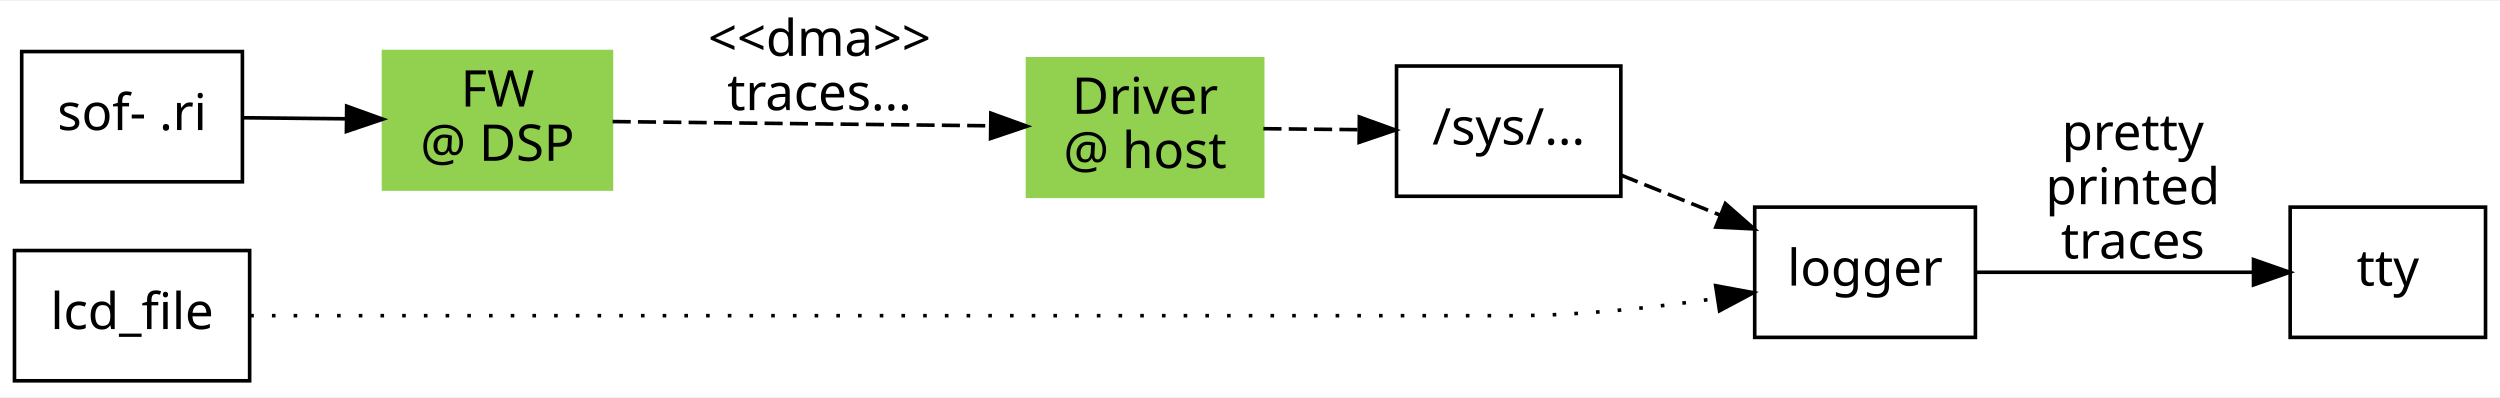
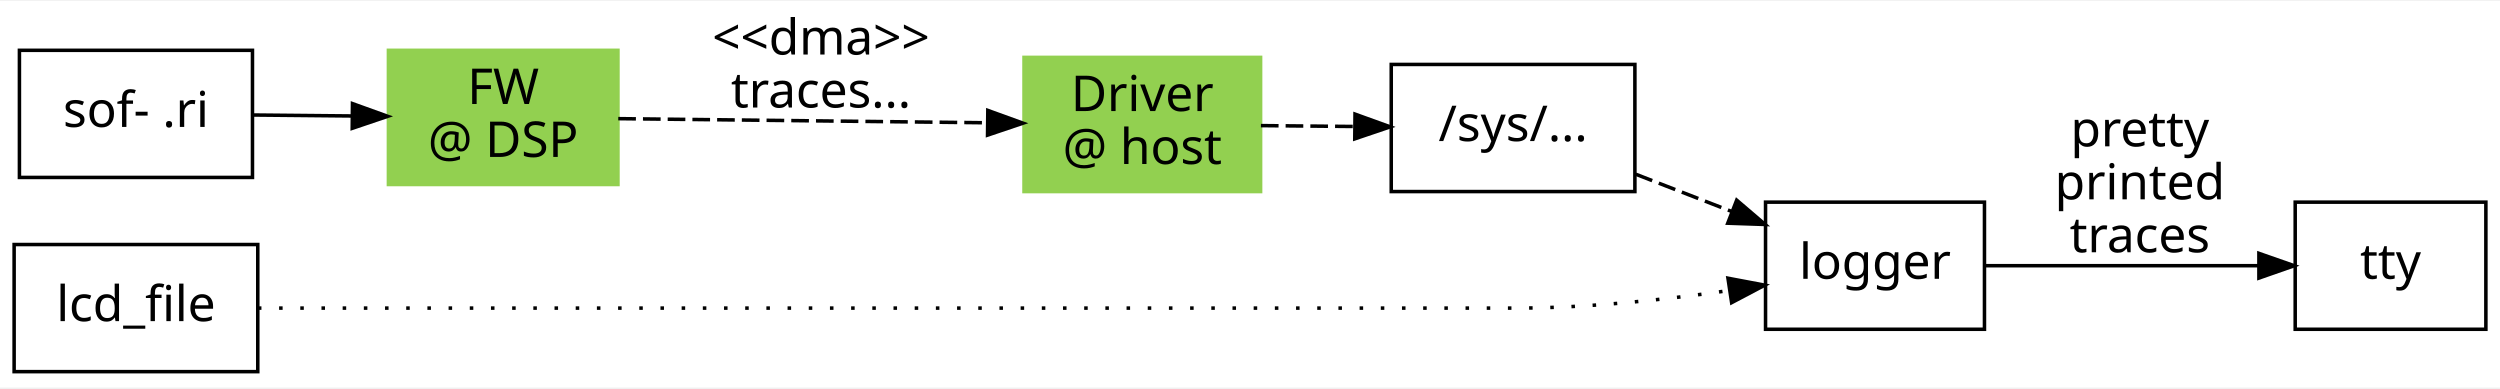
- <svg xmlns="http://www.w3.org/2000/svg" width="691pt" height="110pt" viewBox="0.00 0.00 691.00 109.50">
+ <svg xmlns="http://www.w3.org/2000/svg" width="708pt" height="110pt" viewBox="0.00 0.00 708.00 109.50">
  <g id="graph0" class="graph" transform="scale(1 1) rotate(0) translate(4 105.5)">
-     <polygon fill="white" stroke="transparent" points="-4,4 -4,-105.5 687,-105.5 687,4 -4,4" />
+     <polygon fill="white" stroke="transparent" points="-4,4 -4,-105.5 704,-105.5 704,4 -4,4" />
    <g id="node1" class="node">
-       <polygon fill="none" stroke="black" points="2,-55.5 2,-91.5 63,-91.5 63,-55.5 2,-55.5" />
-       <text text-anchor="middle" x="32.5" y="-69.8" font-family="verdana" font-size="14.00">sof- .ri</text>
+       <polygon fill="none" stroke="black" points="1.5,-55.5 1.5,-91.5 67.5,-91.5 67.5,-55.5 1.5,-55.5" />
+       <text text-anchor="middle" x="34.5" y="-69.8" font-family="verdana" font-size="14.00">sof- .ri</text>
    </g>
    <g id="node3" class="node">
-       <polygon fill="#92d050" stroke="#92d050" points="102,-53.5 102,-91.5 165,-91.5 165,-53.5 102,-53.5" />
-       <text text-anchor="middle" x="133.5" y="-76.3" font-family="verdana" font-size="14.00">FW</text>
-       <text text-anchor="middle" x="133.5" y="-61.3" font-family="verdana" font-size="14.00">@ DSP</text>
+       <polygon fill="#92d050" stroke="#92d050" points="106,-53.5 106,-91.5 171,-91.5 171,-53.5 106,-53.5" />
+       <text text-anchor="middle" x="138.5" y="-76.3" font-family="verdana" font-size="14.00">FW</text>
+       <text text-anchor="middle" x="138.5" y="-61.3" font-family="verdana" font-size="14.00">@ DSP</text>
    </g>
    <g id="edge1" class="edge">
-       <path fill="none" stroke="black" d="M63.2,-73.2C72.15,-73.11 82.14,-73.01 91.68,-72.91" />
-       <polygon fill="black" stroke="black" points="91.82,-76.41 101.79,-72.81 91.75,-69.41 91.82,-76.41" />
+       <path fill="none" stroke="black" d="M67.77,-73.18C76.59,-73.1 86.28,-73 95.56,-72.91" />
+       <polygon fill="black" stroke="black" points="95.82,-76.41 105.79,-72.81 95.75,-69.41 95.82,-76.41" />
    </g>
    <g id="node2" class="node">
-       <polygon fill="none" stroke="black" points="0,-0.5 0,-36.5 65,-36.5 65,-0.5 0,-0.5" />
-       <text text-anchor="middle" x="32.5" y="-14.8" font-family="verdana" font-size="14.00">lcd_file</text>
+       <polygon fill="none" stroke="black" points="0,-0.5 0,-36.5 69,-36.5 69,-0.5 0,-0.5" />
+       <text text-anchor="middle" x="34.5" y="-14.8" font-family="verdana" font-size="14.00">lcd_file</text>
    </g>
    <g id="node6" class="node">
-       <polygon fill="none" stroke="black" points="481,-12.5 481,-48.5 542,-48.5 542,-12.5 481,-12.5" />
-       <text text-anchor="middle" x="511.5" y="-26.8" font-family="verdana" font-size="14.00">logger</text>
+       <polygon fill="none" stroke="black" points="496,-12.5 496,-48.5 558,-48.5 558,-12.5 496,-12.5" />
+       <text text-anchor="middle" x="527" y="-26.8" font-family="verdana" font-size="14.00">logger</text>
    </g>
    <g id="edge5" class="edge">
-       <path fill="none" stroke="black" stroke-dasharray="1,5" d="M65.16,-18.5C84.59,-18.5 109.98,-18.5 132.5,-18.5 132.5,-18.5 132.5,-18.5 414,-18.5 432.59,-18.5 453.05,-20.72 470.33,-23.25" />
-       <polygon fill="black" stroke="black" points="470.21,-26.78 480.63,-24.85 471.28,-19.86 470.21,-26.78" />
+       <path fill="none" stroke="black" stroke-dasharray="1,5" d="M69.04,-18.5C88.93,-18.5 114.66,-18.5 137.5,-18.5 137.5,-18.5 137.5,-18.5 425.5,-18.5 445.42,-18.5 467.41,-20.85 485.73,-23.48" />
+       <polygon fill="black" stroke="black" points="485.36,-26.96 495.77,-24.99 486.4,-20.04 485.36,-26.96" />
    </g>
    <g id="node4" class="node">
-       <polygon fill="#92d050" stroke="#92d050" points="280,-51.5 280,-89.5 345,-89.5 345,-51.5 280,-51.5" />
-       <text text-anchor="middle" x="312.5" y="-74.3" font-family="verdana" font-size="14.00">Driver</text>
-       <text text-anchor="middle" x="312.5" y="-59.3" font-family="verdana" font-size="14.00">@ host</text>
+       <polygon fill="#92d050" stroke="#92d050" points="286,-51.5 286,-89.5 353,-89.5 353,-51.5 286,-51.5" />
+       <text text-anchor="middle" x="319.5" y="-74.3" font-family="verdana" font-size="14.00">Driver</text>
+       <text text-anchor="middle" x="319.5" y="-59.3" font-family="verdana" font-size="14.00">@ host</text>
    </g>
    <g id="edge2" class="edge">
-       <path fill="none" stroke="black" stroke-dasharray="5,2" d="M165.33,-72.15C194.16,-71.83 237.46,-71.34 269.45,-70.98" />
-       <polygon fill="black" stroke="black" points="269.87,-74.47 279.83,-70.86 269.79,-67.47 269.87,-74.47" />
-       <text text-anchor="middle" x="222.5" y="-90.3" font-family="verdana" font-size="14.00">&lt;&lt;dma&gt;&gt;</text>
-       <text text-anchor="middle" x="222.5" y="-75.3" font-family="verdana" font-size="14.00">traces...</text>
+       <path fill="none" stroke="black" stroke-dasharray="5,2" d="M171.09,-72.15C200.16,-71.82 243.52,-71.34 275.69,-70.98" />
+       <polygon fill="black" stroke="black" points="275.75,-74.48 285.71,-70.87 275.67,-67.48 275.75,-74.48" />
+       <text text-anchor="middle" x="228.5" y="-90.3" font-family="verdana" font-size="14.00">&lt;&lt;dma&gt;&gt;</text>
+       <text text-anchor="middle" x="228.5" y="-75.3" font-family="verdana" font-size="14.00">traces...</text>
    </g>
    <g id="node5" class="node">
-       <polygon fill="none" stroke="black" points="382,-51.5 382,-87.5 444,-87.5 444,-51.5 382,-51.5" />
-       <text text-anchor="middle" x="413" y="-65.8" font-family="verdana" font-size="14.00">/sys/...</text>
+       <polygon fill="none" stroke="black" points="390,-51.5 390,-87.5 459,-87.5 459,-51.5 390,-51.5" />
+       <text text-anchor="middle" x="424.5" y="-65.8" font-family="verdana" font-size="14.00">/sys/...</text>
    </g>
    <g id="edge3" class="edge">
-       <path fill="none" stroke="black" stroke-dasharray="5,2" d="M345.21,-70.18C353.62,-70.09 362.81,-70 371.61,-69.91" />
-       <polygon fill="black" stroke="black" points="371.73,-73.41 381.69,-69.81 371.66,-66.41 371.73,-73.41" />
+       <path fill="none" stroke="black" stroke-dasharray="5,2" d="M353.09,-70.18C361.48,-70.1 370.64,-70.01 379.5,-69.93" />
+       <polygon fill="black" stroke="black" points="379.74,-73.43 389.7,-69.83 379.67,-66.43 379.74,-73.43" />
    </g>
    <g id="edge4" class="edge">
-       <path fill="none" stroke="black" stroke-dasharray="5,2" d="M444,-57.37C452.71,-53.86 462.34,-49.96 471.52,-46.26" />
-       <polygon fill="black" stroke="black" points="472.89,-49.48 480.85,-42.48 470.26,-42.99 472.89,-49.48" />
+       <path fill="none" stroke="black" stroke-dasharray="5,2" d="M459.24,-56.41C467.96,-53.02 477.41,-49.36 486.39,-45.87" />
+       <polygon fill="black" stroke="black" points="487.83,-49.07 495.89,-42.18 485.3,-42.54 487.83,-49.07" />
    </g>
    <g id="node7" class="node">
-       <polygon fill="none" stroke="black" points="629,-12.5 629,-48.5 683,-48.5 683,-12.5 629,-12.5" />
-       <text text-anchor="middle" x="656" y="-26.8" font-family="verdana" font-size="14.00">tty</text>
+       <polygon fill="none" stroke="black" points="646,-12.5 646,-48.5 700,-48.5 700,-12.5 646,-12.5" />
+       <text text-anchor="middle" x="673" y="-26.8" font-family="verdana" font-size="14.00">tty</text>
    </g>
    <g id="edge6" class="edge">
-       <path fill="none" stroke="black" d="M542.03,-30.5C564.32,-30.5 595.04,-30.5 618.82,-30.5" />
-       <polygon fill="black" stroke="black" points="618.87,-34 628.87,-30.5 618.87,-27 618.87,-34" />
-       <text text-anchor="middle" x="585.5" y="-64.3" font-family="verdana" font-size="14.00">pretty</text>
-       <text text-anchor="middle" x="585.5" y="-49.3" font-family="verdana" font-size="14.00">printed</text>
-       <text text-anchor="middle" x="585.5" y="-34.3" font-family="verdana" font-size="14.00">traces</text>
+       <path fill="none" stroke="black" d="M558.19,-30.5C580.75,-30.5 611.68,-30.5 635.61,-30.5" />
+       <polygon fill="black" stroke="black" points="635.72,-34 645.72,-30.5 635.72,-27 635.72,-34" />
+       <text text-anchor="middle" x="602" y="-64.3" font-family="verdana" font-size="14.00">pretty</text>
+       <text text-anchor="middle" x="602" y="-49.3" font-family="verdana" font-size="14.00">printed</text>
+       <text text-anchor="middle" x="602" y="-34.3" font-family="verdana" font-size="14.00">traces</text>
    </g>
  </g>
</svg>
